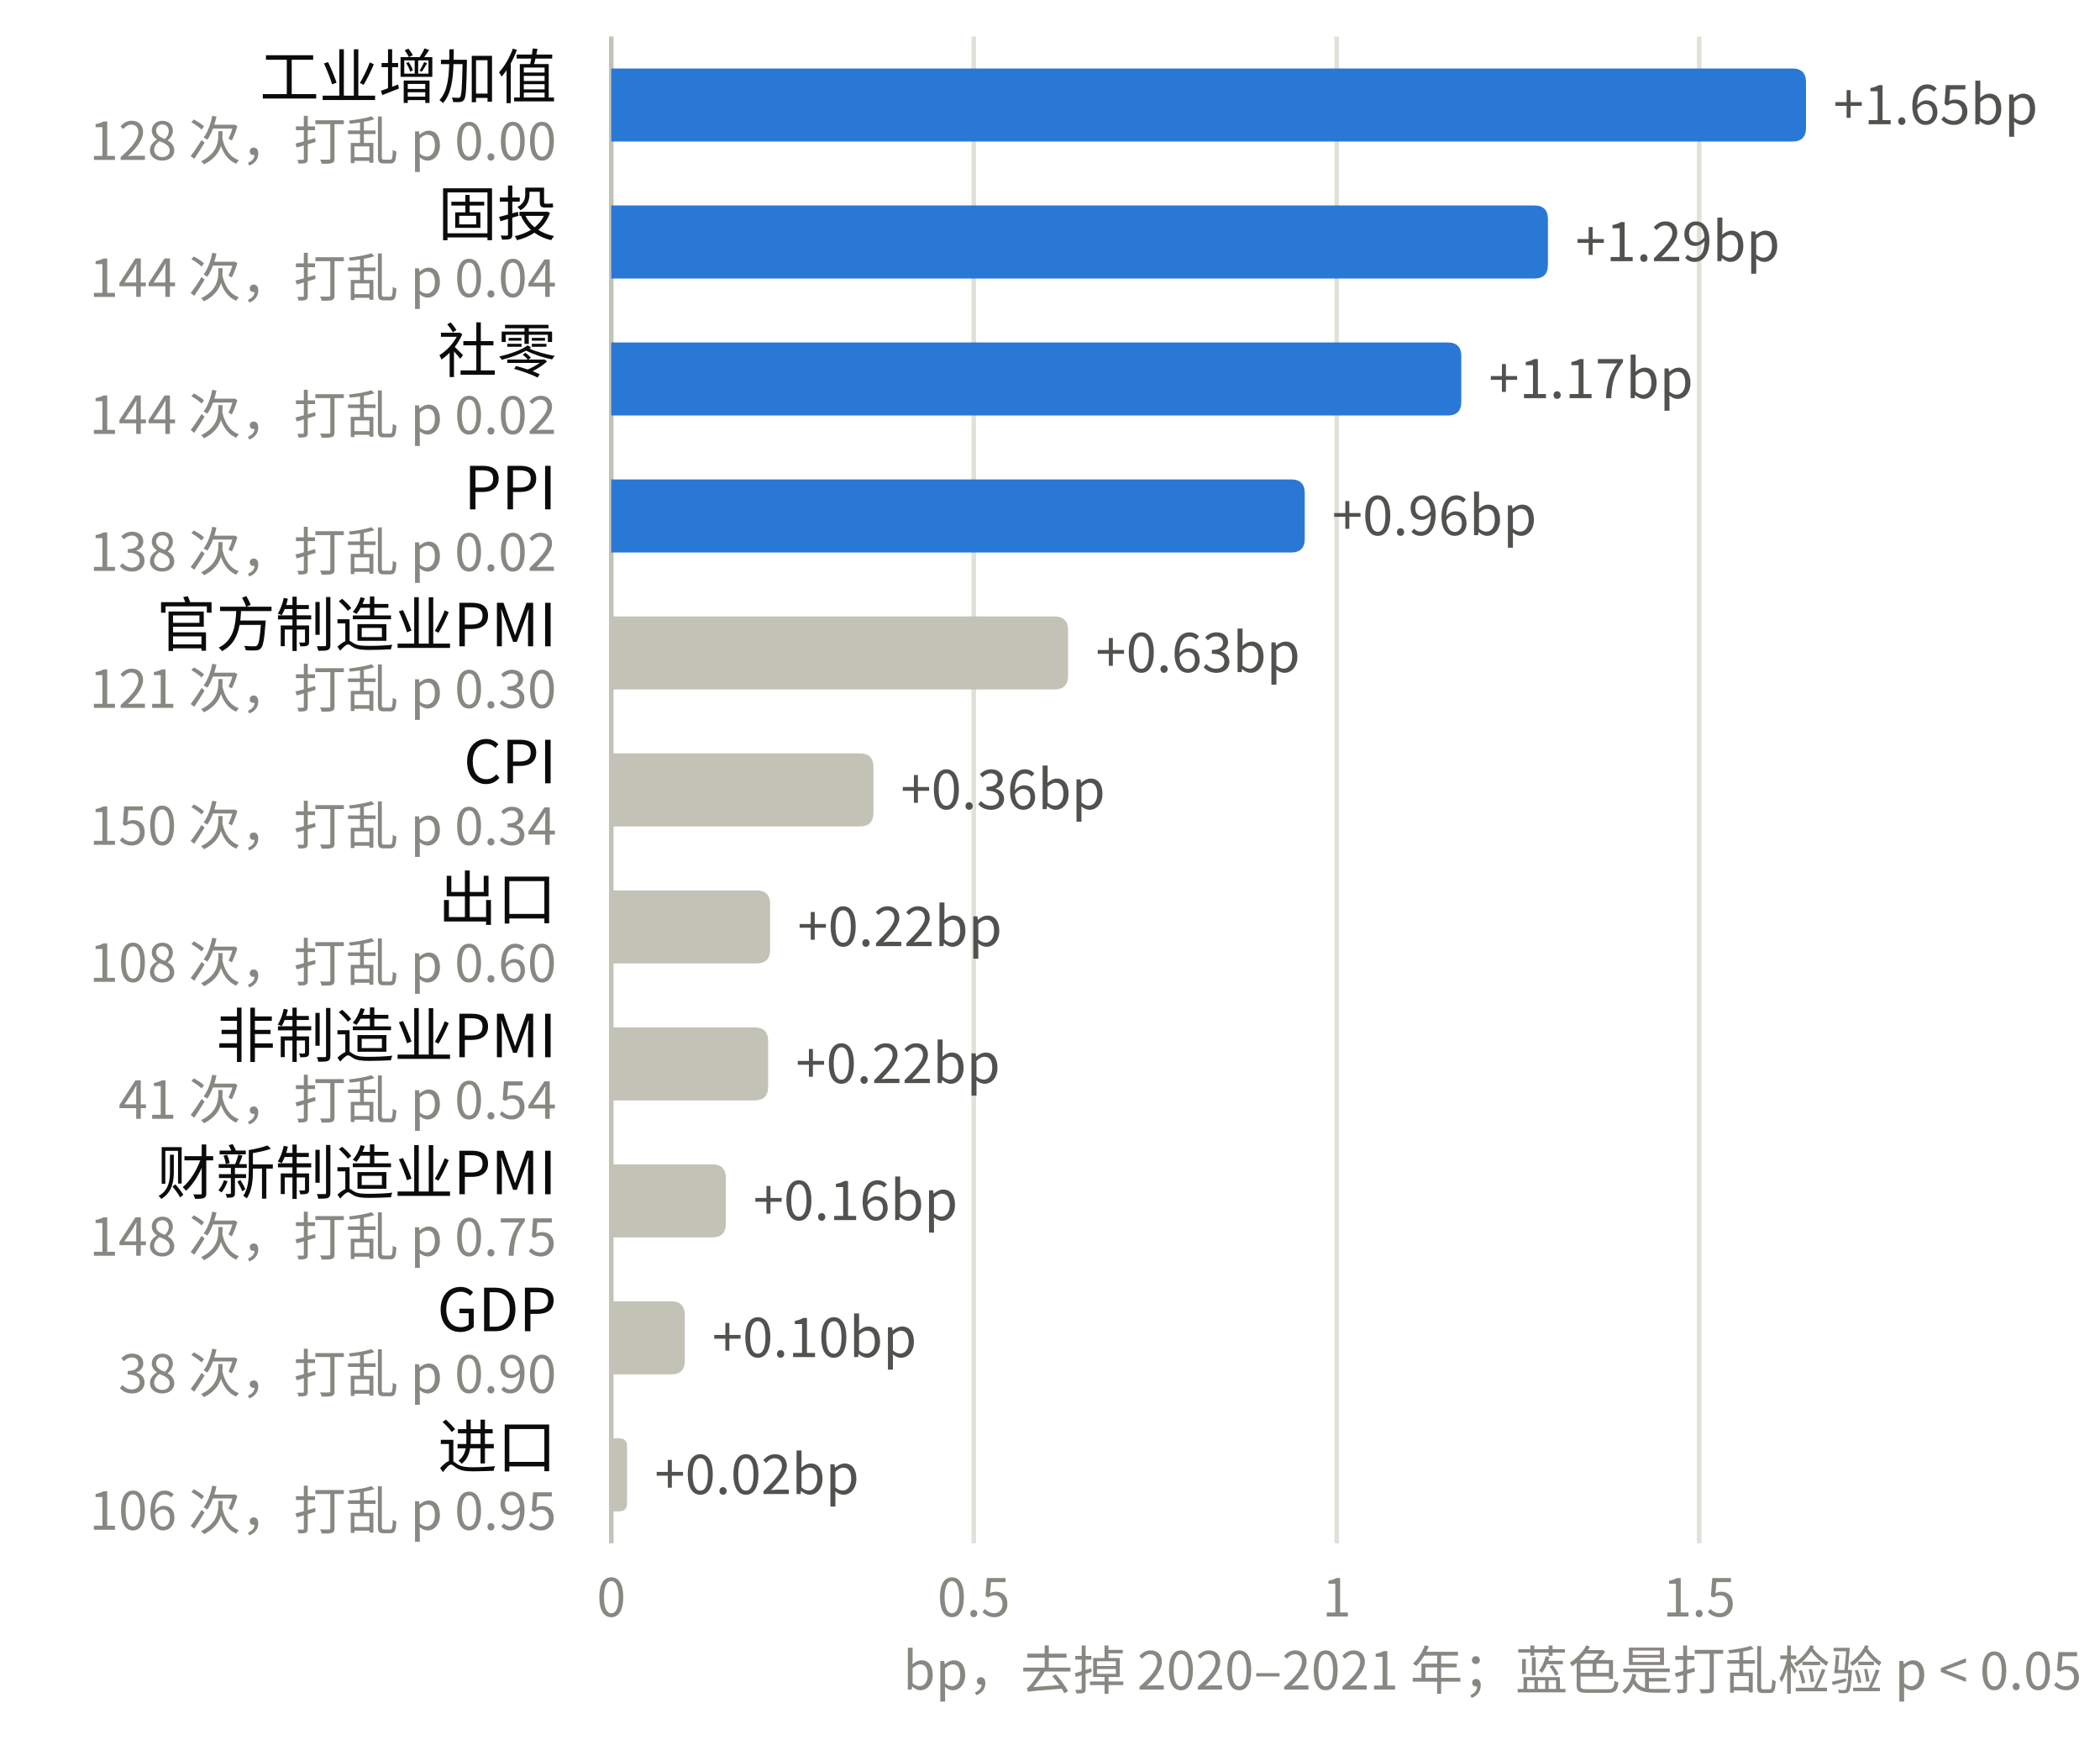
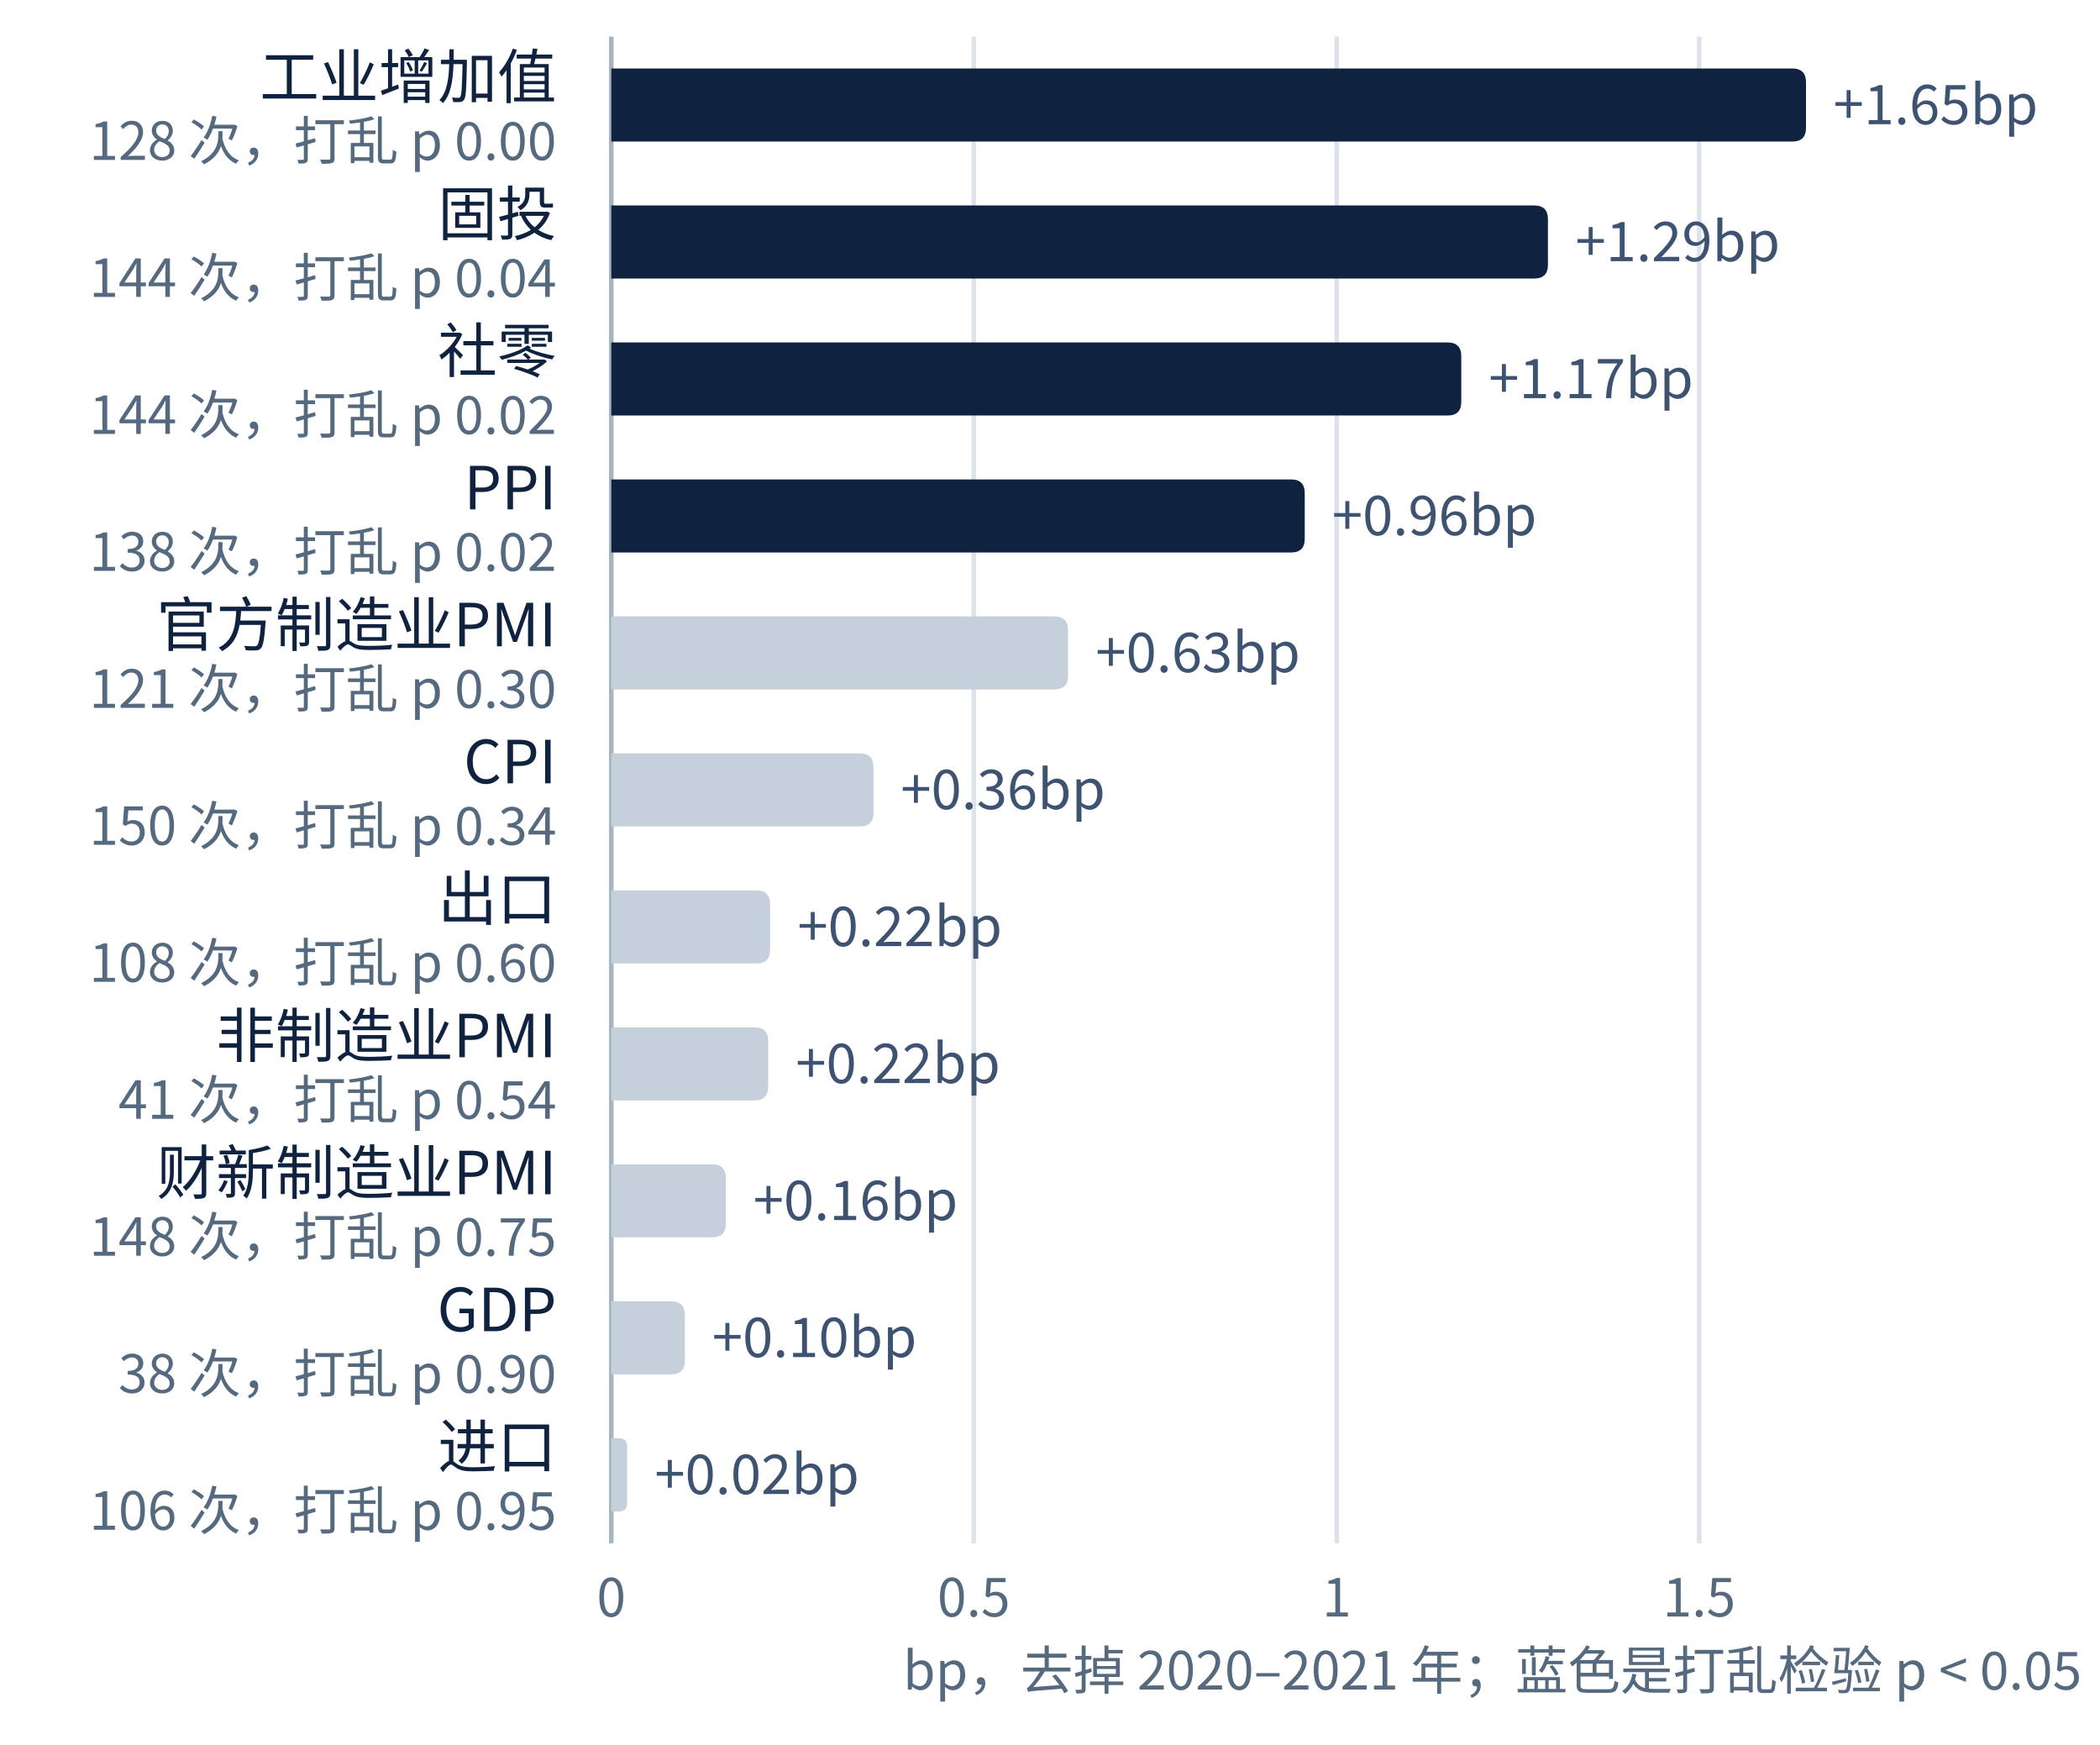
<svg xmlns="http://www.w3.org/2000/svg" class="vz" viewBox="0 0 460 382" role="img">
-   <style>.vz text{font-family:-apple-system,"PingFang SC","Hiragino Sans GB","Microsoft YaHei","Noto Sans CJK SC",sans-serif;fill:#0b0b0b;}.vz .t2{fill:#52514e;}.vz .t3{fill:#898781;}.vz .grid{stroke:#e1e0d9;stroke-width:1;}.vz .base{stroke:#c3c2b7;stroke-width:1;}</style>
+   <style>.vz text{font-family:-apple-system,"PingFang SC","Hiragino Sans GB","Microsoft YaHei","Noto Sans CJK SC",sans-serif;fill:#0F2340;}.vz .t2{fill:#3D5371;}.vz .t3{fill:#55697F;}.vz .grid{stroke:#DDE3EA;stroke-width:1;}.vz .base{stroke:#A7B4C2;stroke-width:1;}</style>
  <line x1="133.9" y1="8.0" x2="133.9" y2="338.0" class="base" />
  <text x="133.9" y="350.0" font-size="11.5" text-anchor="middle" dominant-baseline="middle" class="t3">0</text>
  <line x1="213.3" y1="8.0" x2="213.3" y2="338.0" class="grid" />
  <text x="213.3" y="350.0" font-size="11.5" text-anchor="middle" dominant-baseline="middle" class="t3">0.5</text>
  <line x1="292.8" y1="8.0" x2="292.8" y2="338.0" class="grid" />
  <text x="292.8" y="350.0" font-size="11.5" text-anchor="middle" dominant-baseline="middle" class="t3">1</text>
  <line x1="372.2" y1="8.0" x2="372.2" y2="338.0" class="grid" />
  <text x="372.2" y="350.0" font-size="11.5" text-anchor="middle" dominant-baseline="middle" class="t3">1.5</text>
  <text x="456.0" y="366.0" font-size="11.5" text-anchor="end" dominant-baseline="middle" class="t3">bp，去掉 2020–2021 年；蓝色是打乱检验 p &lt; 0.05</text>
  <text x="121.9" y="17.0" font-size="13" text-anchor="end" dominant-baseline="middle">工业增加值</text>
  <text x="121.9" y="31.0" font-size="11.5" text-anchor="end" dominant-baseline="middle" class="t3">128 次，打乱 p 0.00</text>
-   <path d="M133.90,15.00H392.60Q395.60,15.00 395.60,18.00V28.00Q395.60,31.00 392.60,31.00H133.90Z" fill="#2a78d6" />
+   <path d="M133.90,15.00H392.60Q395.60,15.00 395.60,18.00V28.00Q395.60,31.00 392.60,31.00H133.90Z" fill="#0F2340" />
  <text x="401.6" y="23.0" font-size="12" text-anchor="start" dominant-baseline="middle" class="t2">+1.65bp</text>
  <text x="121.9" y="47.0" font-size="13" text-anchor="end" dominant-baseline="middle">固投</text>
  <text x="121.9" y="61.0" font-size="11.5" text-anchor="end" dominant-baseline="middle" class="t3">144 次，打乱 p 0.04</text>
-   <path d="M133.90,45.00H336.07Q339.07,45.00 339.07,48.00V58.00Q339.07,61.00 336.07,61.00H133.90Z" fill="#2a78d6" />
+   <path d="M133.90,45.00H336.07Q339.07,45.00 339.07,48.00V58.00Q339.07,61.00 336.07,61.00H133.90Z" fill="#0F2340" />
  <text x="345.1" y="53.0" font-size="12" text-anchor="start" dominant-baseline="middle" class="t2">+1.29bp</text>
  <text x="121.9" y="77.0" font-size="13" text-anchor="end" dominant-baseline="middle">社零</text>
  <text x="121.9" y="91.0" font-size="11.5" text-anchor="end" dominant-baseline="middle" class="t3">144 次，打乱 p 0.02</text>
-   <path d="M133.90,75.00H317.09Q320.09,75.00 320.09,78.00V88.00Q320.09,91.00 317.09,91.00H133.90Z" fill="#2a78d6" />
+   <path d="M133.90,75.00H317.09Q320.09,75.00 320.09,78.00V88.00Q320.09,91.00 317.09,91.00H133.90Z" fill="#0F2340" />
  <text x="326.1" y="83.0" font-size="12" text-anchor="start" dominant-baseline="middle" class="t2">+1.17bp</text>
  <text x="121.9" y="107.0" font-size="13" text-anchor="end" dominant-baseline="middle">PPI</text>
  <text x="121.9" y="121.0" font-size="11.5" text-anchor="end" dominant-baseline="middle" class="t3">138 次，打乱 p 0.02</text>
-   <path d="M133.90,105.00H282.80Q285.80,105.00 285.80,108.00V118.00Q285.80,121.00 282.80,121.00H133.90Z" fill="#2a78d6" />
+   <path d="M133.90,105.00H282.80Q285.80,105.00 285.80,108.00V118.00Q285.80,121.00 282.80,121.00H133.90Z" fill="#0F2340" />
  <text x="291.8" y="113.0" font-size="12" text-anchor="start" dominant-baseline="middle" class="t2">+0.96bp</text>
  <text x="121.9" y="137.0" font-size="13" text-anchor="end" dominant-baseline="middle">官方制造业PMI</text>
  <text x="121.9" y="151.0" font-size="11.5" text-anchor="end" dominant-baseline="middle" class="t3">121 次，打乱 p 0.30</text>
-   <path d="M133.90,135.00H230.95Q233.95,135.00 233.95,138.00V148.00Q233.95,151.00 230.95,151.00H133.90Z" fill="#c3c2b7" />
+   <path d="M133.90,135.00H230.95Q233.95,135.00 233.95,138.00V148.00Q233.95,151.00 230.95,151.00H133.90Z" fill="#C5D0DB" />
  <text x="240.0" y="143.0" font-size="12" text-anchor="start" dominant-baseline="middle" class="t2">+0.63bp</text>
  <text x="121.9" y="167.0" font-size="13" text-anchor="end" dominant-baseline="middle">CPI</text>
  <text x="121.9" y="181.0" font-size="11.5" text-anchor="end" dominant-baseline="middle" class="t3">150 次，打乱 p 0.34</text>
-   <path d="M133.90,165.00H188.33Q191.33,165.00 191.33,168.00V178.00Q191.33,181.00 188.33,181.00H133.90Z" fill="#c3c2b7" />
+   <path d="M133.90,165.00H188.33Q191.33,165.00 191.33,168.00V178.00Q191.33,181.00 188.33,181.00H133.90Z" fill="#C5D0DB" />
  <text x="197.3" y="173.0" font-size="12" text-anchor="start" dominant-baseline="middle" class="t2">+0.36bp</text>
  <text x="121.9" y="197.0" font-size="13" text-anchor="end" dominant-baseline="middle">出口</text>
  <text x="121.9" y="211.0" font-size="11.5" text-anchor="end" dominant-baseline="middle" class="t3">108 次，打乱 p 0.60</text>
-   <path d="M133.90,195.00H165.69Q168.69,195.00 168.69,198.00V208.00Q168.69,211.00 165.69,211.00H133.90Z" fill="#c3c2b7" />
+   <path d="M133.90,195.00H165.69Q168.69,195.00 168.69,198.00V208.00Q168.69,211.00 165.69,211.00H133.90Z" fill="#C5D0DB" />
  <text x="174.7" y="203.0" font-size="12" text-anchor="start" dominant-baseline="middle" class="t2">+0.22bp</text>
  <text x="121.9" y="227.0" font-size="13" text-anchor="end" dominant-baseline="middle">非制造业PMI</text>
  <text x="121.9" y="241.0" font-size="11.5" text-anchor="end" dominant-baseline="middle" class="t3">41 次，打乱 p 0.54</text>
-   <path d="M133.90,225.00H165.26Q168.26,225.00 168.26,228.00V238.00Q168.26,241.00 165.26,241.00H133.90Z" fill="#c3c2b7" />
+   <path d="M133.90,225.00H165.26Q168.26,225.00 168.26,228.00V238.00Q168.26,241.00 165.26,241.00H133.90Z" fill="#C5D0DB" />
  <text x="174.3" y="233.0" font-size="12" text-anchor="start" dominant-baseline="middle" class="t2">+0.22bp</text>
  <text x="121.9" y="257.0" font-size="13" text-anchor="end" dominant-baseline="middle">财新制造业PMI</text>
  <text x="121.9" y="271.0" font-size="11.5" text-anchor="end" dominant-baseline="middle" class="t3">148 次，打乱 p 0.75</text>
-   <path d="M133.90,255.00H156.00Q159.00,255.00 159.00,258.00V268.00Q159.00,271.00 156.00,271.00H133.90Z" fill="#c3c2b7" />
+   <path d="M133.90,255.00H156.00Q159.00,255.00 159.00,258.00V268.00Q159.00,271.00 156.00,271.00H133.90Z" fill="#C5D0DB" />
  <text x="165.0" y="263.0" font-size="12" text-anchor="start" dominant-baseline="middle" class="t2">+0.16bp</text>
  <text x="121.9" y="287.0" font-size="13" text-anchor="end" dominant-baseline="middle">GDP</text>
  <text x="121.9" y="301.0" font-size="11.5" text-anchor="end" dominant-baseline="middle" class="t3">38 次，打乱 p 0.90</text>
-   <path d="M133.90,285.00H147.01Q150.01,285.00 150.01,288.00V298.00Q150.01,301.00 147.01,301.00H133.90Z" fill="#c3c2b7" />
+   <path d="M133.90,285.00H147.01Q150.01,285.00 150.01,288.00V298.00Q150.01,301.00 147.01,301.00H133.90Z" fill="#C5D0DB" />
  <text x="156.0" y="293.0" font-size="12" text-anchor="start" dominant-baseline="middle" class="t2">+0.10bp</text>
  <text x="121.9" y="317.0" font-size="13" text-anchor="end" dominant-baseline="middle">进口</text>
  <text x="121.9" y="331.0" font-size="11.5" text-anchor="end" dominant-baseline="middle" class="t3">106 次，打乱 p 0.95</text>
-   <path d="M133.90,315.00H135.63Q137.35,315.00 137.35,316.73V329.27Q137.35,331.00 135.63,331.00H133.90Z" fill="#c3c2b7" />
+   <path d="M133.90,315.00H135.63Q137.35,315.00 137.35,316.73V329.27Q137.35,331.00 135.63,331.00H133.90Z" fill="#C5D0DB" />
  <text x="143.4" y="323.0" font-size="12" text-anchor="start" dominant-baseline="middle" class="t2">+0.02bp</text>
</svg>
